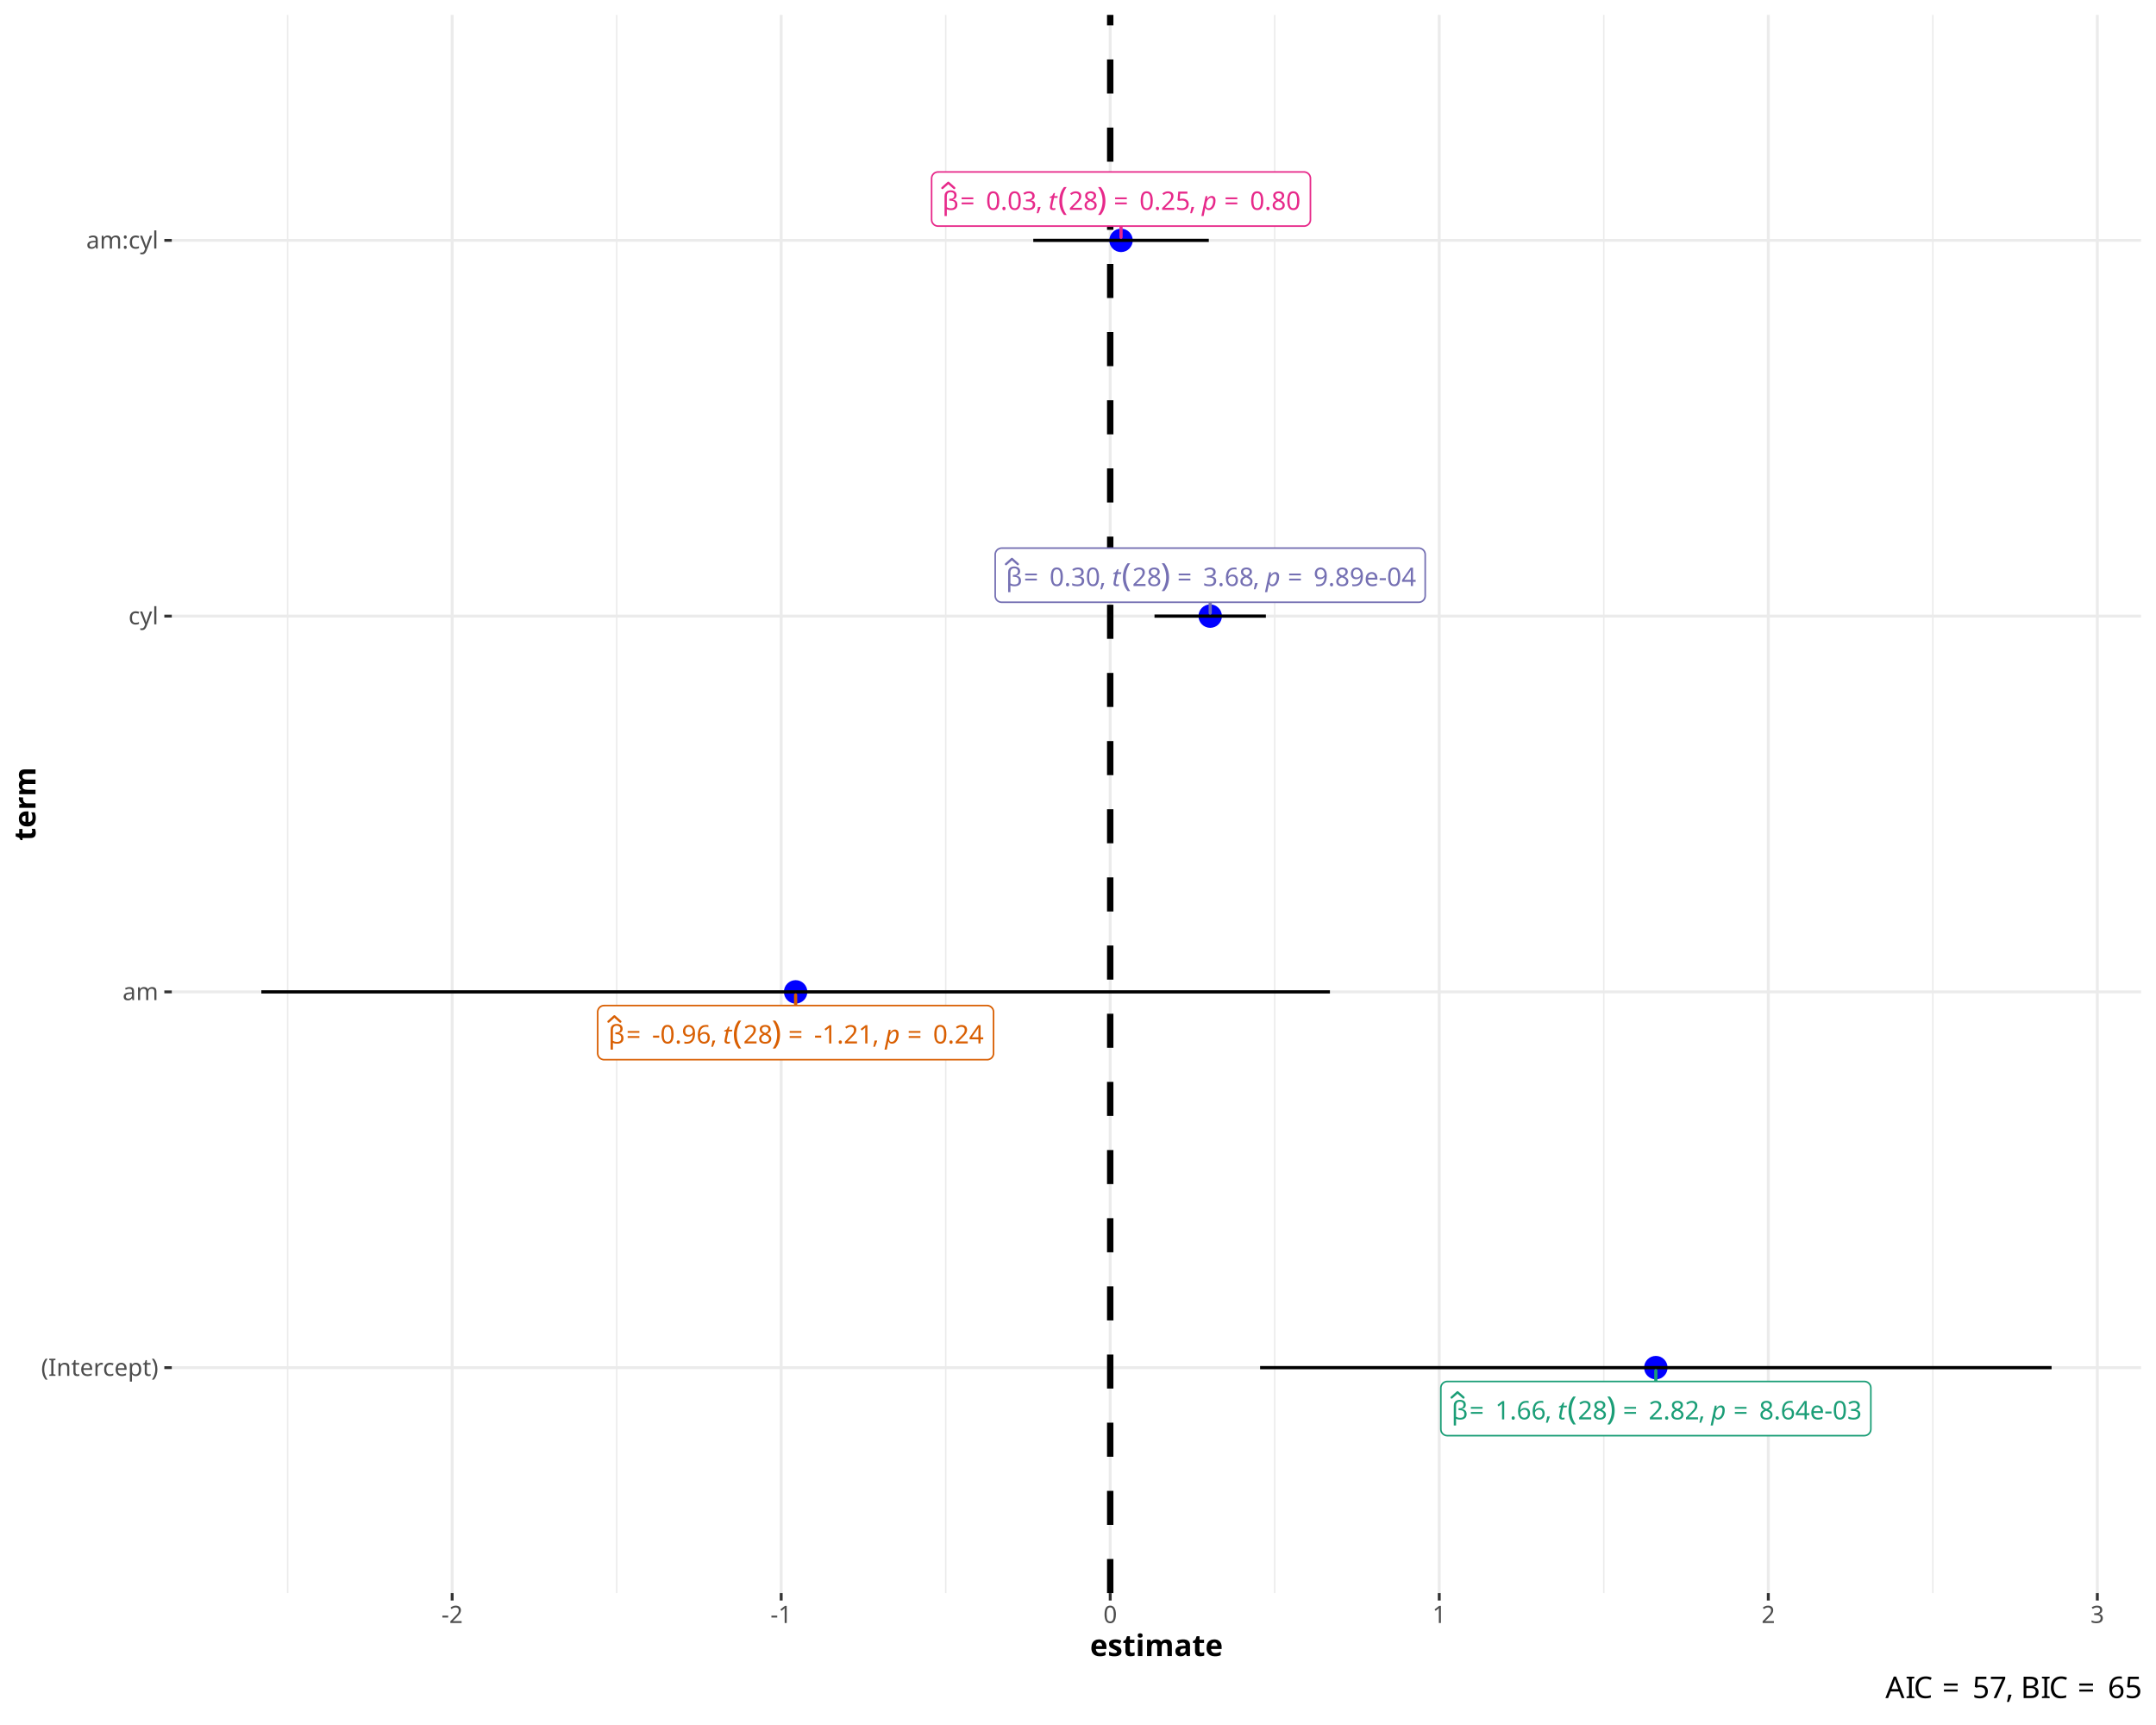
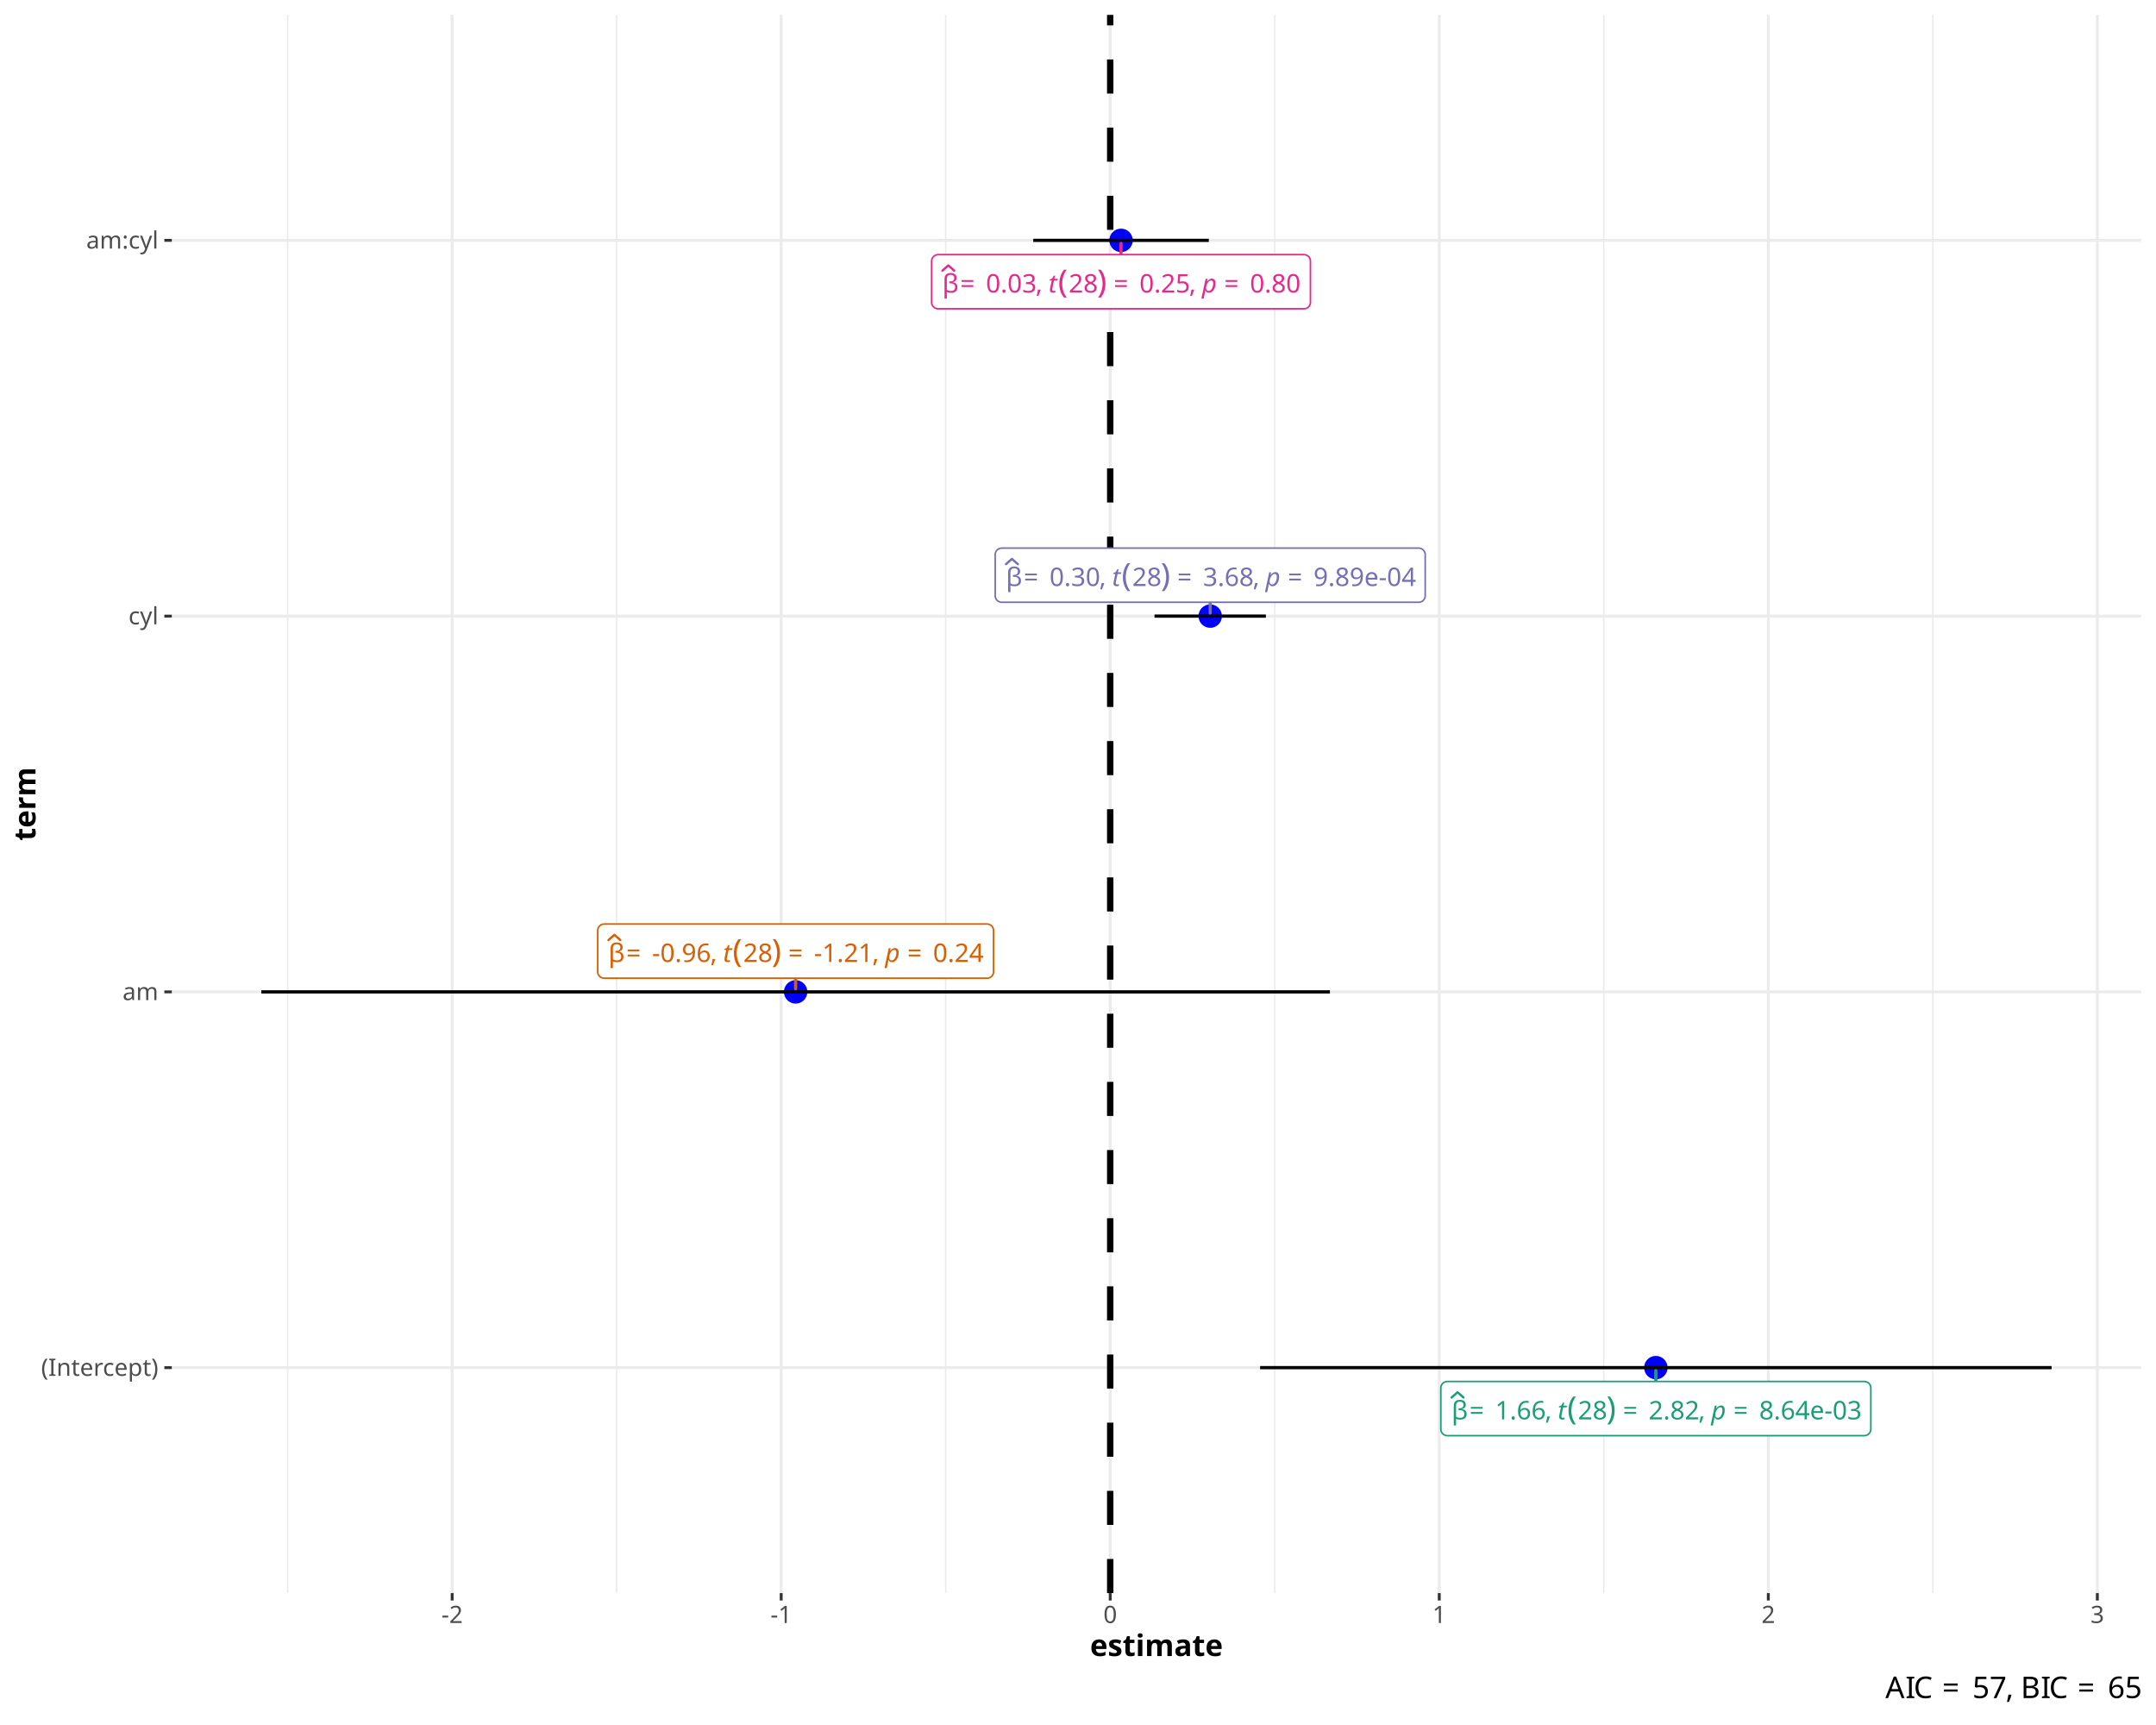
<svg xmlns="http://www.w3.org/2000/svg" class="svglite" data-engine-version="2.0" width="720.00pt" height="576.00pt" viewBox="0 0 720.00 576.00">
  <defs>
    <style type="text/css">
    .svglite line, .svglite polyline, .svglite polygon, .svglite path, .svglite rect, .svglite circle {
      fill: none;
      stroke: #000000;
      stroke-linecap: round;
      stroke-linejoin: round;
      stroke-miterlimit: 10.00;
    }
  </style>
  </defs>
  <rect width="100%" height="100%" style="stroke: none; fill: #FFFFFF;" />
  <defs>
    <clipPath id="cpMC4wMHw3MjAuMDB8MC4wMHw1NzYuMDA=">
      <rect x="0.00" y="0.00" width="720.00" height="576.00" />
    </clipPath>
  </defs>
  <g clip-path="url(#cpMC4wMHw3MjAuMDB8MC4wMHw1NzYuMDA=)">
    <rect x="0.00" y="0.00" width="720.00" height="576.00" style="stroke-width: 0.97; stroke: #FFFFFF; fill: #FFFFFF;" />
  </g>
  <defs>
    <clipPath id="cpNTcuMzd8NzE1LjAyfDQuOTh8NTMxLjk1">
      <rect x="57.37" y="4.98" width="657.64" height="526.97" />
    </clipPath>
  </defs>
  <g clip-path="url(#cpNTcuMzd8NzE1LjAyfDQuOTh8NTMxLjk1)">
    <rect x="57.37" y="4.98" width="657.64" height="526.97" style="stroke-width: 0.97; stroke: none; fill: #FFFFFF;" />
    <polyline points="96.06,531.95 96.06,4.98 " style="stroke-width: 0.48; stroke: #EBEBEB; stroke-linecap: butt;" />
    <polyline points="205.94,531.95 205.94,4.98 " style="stroke-width: 0.48; stroke: #EBEBEB; stroke-linecap: butt;" />
    <polyline points="315.82,531.95 315.82,4.98 " style="stroke-width: 0.48; stroke: #EBEBEB; stroke-linecap: butt;" />
    <polyline points="425.70,531.95 425.70,4.98 " style="stroke-width: 0.48; stroke: #EBEBEB; stroke-linecap: butt;" />
    <polyline points="535.59,531.95 535.59,4.98 " style="stroke-width: 0.48; stroke: #EBEBEB; stroke-linecap: butt;" />
    <polyline points="645.47,531.95 645.47,4.98 " style="stroke-width: 0.48; stroke: #EBEBEB; stroke-linecap: butt;" />
    <polyline points="57.37,456.67 715.02,456.67 " style="stroke-width: 0.97; stroke: #EBEBEB; stroke-linecap: butt;" />
    <polyline points="57.37,331.20 715.02,331.20 " style="stroke-width: 0.97; stroke: #EBEBEB; stroke-linecap: butt;" />
    <polyline points="57.37,205.73 715.02,205.73 " style="stroke-width: 0.97; stroke: #EBEBEB; stroke-linecap: butt;" />
    <polyline points="57.37,80.26 715.02,80.26 " style="stroke-width: 0.97; stroke: #EBEBEB; stroke-linecap: butt;" />
    <polyline points="151.00,531.95 151.00,4.98 " style="stroke-width: 0.97; stroke: #EBEBEB; stroke-linecap: butt;" />
    <polyline points="260.88,531.95 260.88,4.98 " style="stroke-width: 0.97; stroke: #EBEBEB; stroke-linecap: butt;" />
    <polyline points="370.76,531.95 370.76,4.98 " style="stroke-width: 0.97; stroke: #EBEBEB; stroke-linecap: butt;" />
    <polyline points="480.64,531.95 480.64,4.98 " style="stroke-width: 0.97; stroke: #EBEBEB; stroke-linecap: butt;" />
    <polyline points="590.53,531.95 590.53,4.98 " style="stroke-width: 0.97; stroke: #EBEBEB; stroke-linecap: butt;" />
    <polyline points="700.41,531.95 700.41,4.98 " style="stroke-width: 0.97; stroke: #EBEBEB; stroke-linecap: butt;" />
    <circle cx="552.97" cy="456.67" r="3.56" style="stroke-width: 0.71; stroke: #0000FF; fill: #0000FF;" />
    <circle cx="265.70" cy="331.20" r="3.56" style="stroke-width: 0.71; stroke: #0000FF; fill: #0000FF;" />
    <circle cx="404.15" cy="205.73" r="3.56" style="stroke-width: 0.71; stroke: #0000FF; fill: #0000FF;" />
    <circle cx="374.37" cy="80.26" r="3.56" style="stroke-width: 0.71; stroke: #0000FF; fill: #0000FF;" />
    <polyline points="685.13,456.67 685.13,456.67 " style="stroke-width: 1.07; stroke-linecap: butt;" />
    <polyline points="685.13,456.67 420.81,456.67 " style="stroke-width: 1.07; stroke-linecap: butt;" />
    <polyline points="420.81,456.67 420.81,456.67 " style="stroke-width: 1.07; stroke-linecap: butt;" />
    <polyline points="444.13,331.20 444.13,331.20 " style="stroke-width: 1.07; stroke-linecap: butt;" />
    <polyline points="444.13,331.20 87.27,331.20 " style="stroke-width: 1.07; stroke-linecap: butt;" />
    <polyline points="87.27,331.20 87.27,331.20 " style="stroke-width: 1.07; stroke-linecap: butt;" />
    <polyline points="422.74,205.73 422.74,205.73 " style="stroke-width: 1.07; stroke-linecap: butt;" />
    <polyline points="422.74,205.73 385.55,205.73 " style="stroke-width: 1.07; stroke-linecap: butt;" />
    <polyline points="385.55,205.73 385.55,205.73 " style="stroke-width: 1.07; stroke-linecap: butt;" />
    <polyline points="403.68,80.26 403.68,80.26 " style="stroke-width: 1.07; stroke-linecap: butt;" />
    <polyline points="403.68,80.26 345.06,80.26 " style="stroke-width: 1.07; stroke-linecap: butt;" />
    <polyline points="345.06,80.26 345.06,80.26 " style="stroke-width: 1.07; stroke-linecap: butt;" />
    <line x1="370.76" y1="531.95" x2="370.76" y2="4.98" style="stroke-width: 2.13; stroke-dasharray: 11.38,11.38; stroke-linecap: butt;" />
    <line x1="552.97" y1="461.29" x2="552.97" y2="457.70" style="stroke-width: 1.07; stroke: #1B9E77;" />
-     <line x1="265.70" y1="335.76" x2="265.70" y2="332.23" style="stroke-width: 1.07; stroke: #D95F02;" />
+     <line x1="265.70" y1="326.63" x2="265.70" y2="330.16" style="stroke-width: 1.07; stroke: #D95F02;" />
    <line x1="404.15" y1="201.10" x2="404.15" y2="204.69" style="stroke-width: 1.07; stroke: #7570B3;" />
-     <line x1="374.37" y1="75.50" x2="374.37" y2="79.23" style="stroke-width: 1.07; stroke: #E7298A;" />
-     <polygon points="483.33,479.38 622.61,479.38 622.52,479.38 622.87,479.36 623.21,479.29 623.53,479.17 623.83,479.00 624.10,478.78 624.33,478.52 624.52,478.22 624.66,477.90 624.74,477.57 624.77,477.22 624.77,477.22 624.77,463.45 624.77,463.45 624.74,463.11 624.66,462.77 624.52,462.45 624.33,462.15 624.10,461.89 623.83,461.67 623.53,461.50 623.21,461.38 622.87,461.31 622.61,461.29 483.33,461.29 483.59,461.31 483.24,461.29 482.90,461.34 482.56,461.43 482.25,461.58 481.96,461.78 481.71,462.02 481.50,462.30 481.34,462.61 481.23,462.93 481.18,463.28 481.17,463.45 481.17,477.22 481.18,477.04 481.18,477.39 481.23,477.74 481.34,478.07 481.50,478.37 481.71,478.65 481.96,478.89 482.25,479.09 482.56,479.24 482.90,479.34 483.24,479.38 " style="stroke-width: 0.53; stroke: #1B9E77; fill: #FFFFFF;" />
+     <line x1="374.37" y1="85.02" x2="374.37" y2="81.30" style="stroke-width: 1.07; stroke: #E7298A;" />
+     <polygon points="483.33,479.38 622.61,479.38 622.52,479.38 622.87,479.36 623.21,479.29 623.53,479.17 623.83,479.00 624.10,478.78 624.33,478.52 624.52,478.22 624.66,477.90 624.74,477.57 624.77,477.22 624.77,477.22 624.77,463.45 624.77,463.45 624.74,463.11 624.66,462.77 624.52,462.45 624.33,462.15 624.10,461.89 623.83,461.67 623.53,461.50 623.21,461.38 622.87,461.31 622.61,461.29 483.33,461.29 483.59,461.31 483.24,461.29 482.90,461.34 482.56,461.43 482.25,461.58 481.96,461.78 481.71,462.02 481.50,462.30 481.34,462.60 481.23,462.93 481.18,463.28 481.17,463.45 481.17,477.22 481.18,477.04 481.18,477.39 481.23,477.74 481.34,478.07 481.50,478.37 481.71,478.65 481.96,478.89 482.25,479.09 482.56,479.24 482.90,479.33 483.24,479.38 " style="stroke-width: 0.53; stroke: #1B9E77; fill: #FFFFFF;" />
    <text x="484.77" y="473.95" style="font-size: 8.54px; fill: #1B9E77; font-family: sans;" textLength="3.96px" lengthAdjust="spacingAndGlyphs">β</text>
    <polyline points="484.77,466.65 486.75,464.89 488.73,466.65 " style="stroke-width: 0.75; stroke: #1B9E77;" />
    <text x="490.71" y="473.95" style="font-size: 8.54px; fill: #1B9E77; font-family: sans;" textLength="6.63px" lengthAdjust="spacingAndGlyphs">=</text>
    <text x="499.31" y="473.95" style="font-size: 8.54px; fill: #1B9E77; font-family: sans;" textLength="16.61px" lengthAdjust="spacingAndGlyphs">1.66</text>
    <text x="515.92" y="473.95" style="font-size: 8.54px; fill: #1B9E77; font-family: sans;" textLength="2.14px" lengthAdjust="spacingAndGlyphs">,</text>
    <text x="518.06" y="473.95" style="font-size: 8.54px; fill: #1B9E77; font-family: sans;" textLength="2.14px" lengthAdjust="spacingAndGlyphs"> </text>
    <text x="520.19" y="473.95" style="font-size: 8.54px; font-style: italic; fill: #1B9E77; font-family: sans;" textLength="2.37px" lengthAdjust="spacingAndGlyphs">t</text>
    <text x="523.39" y="473.95" style="font-size: 10.67px; fill: #1B9E77; font-family: sans;" textLength="3.55px" lengthAdjust="spacingAndGlyphs">(</text>
    <text x="526.95" y="473.95" style="font-size: 8.54px; fill: #1B9E77; font-family: sans;" textLength="9.50px" lengthAdjust="spacingAndGlyphs">28</text>
    <text x="536.44" y="473.95" style="font-size: 10.67px; fill: #1B9E77; font-family: sans;" textLength="3.55px" lengthAdjust="spacingAndGlyphs">)</text>
    <text x="541.96" y="473.95" style="font-size: 8.54px; fill: #1B9E77; font-family: sans;" textLength="6.63px" lengthAdjust="spacingAndGlyphs">=</text>
    <text x="550.57" y="473.95" style="font-size: 8.54px; fill: #1B9E77; font-family: sans;" textLength="16.61px" lengthAdjust="spacingAndGlyphs">2.82</text>
    <text x="567.18" y="473.95" style="font-size: 8.54px; fill: #1B9E77; font-family: sans;" textLength="2.14px" lengthAdjust="spacingAndGlyphs">,</text>
    <text x="569.32" y="473.95" style="font-size: 8.54px; fill: #1B9E77; font-family: sans;" textLength="2.14px" lengthAdjust="spacingAndGlyphs"> </text>
    <text x="571.45" y="473.95" style="font-size: 8.54px; font-style: italic; fill: #1B9E77; font-family: sans;" textLength="4.75px" lengthAdjust="spacingAndGlyphs">p</text>
    <text x="578.87" y="473.95" style="font-size: 8.54px; fill: #1B9E77; font-family: sans;" textLength="6.63px" lengthAdjust="spacingAndGlyphs">=</text>
    <text x="587.47" y="473.95" style="font-size: 8.54px; fill: #1B9E77; font-family: sans;" textLength="33.70px" lengthAdjust="spacingAndGlyphs">8.64e-03</text>
-     <polygon points="201.76,353.85 329.63,353.85 329.55,353.85 329.90,353.84 330.24,353.77 330.56,353.64 330.86,353.47 331.13,353.25 331.36,352.99 331.55,352.70 331.68,352.38 331.77,352.04 331.79,351.69 331.79,351.69 331.79,337.92 331.79,337.92 331.77,337.58 331.68,337.24 331.55,336.92 331.36,336.63 331.13,336.37 330.86,336.15 330.56,335.97 330.24,335.85 329.90,335.78 329.63,335.76 201.76,335.76 202.02,335.78 201.67,335.77 201.33,335.81 200.99,335.90 200.68,336.05 200.39,336.25 200.14,336.49 199.93,336.77 199.77,337.08 199.66,337.41 199.60,337.75 199.60,337.92 199.60,351.69 199.60,351.52 199.60,351.87 199.66,352.21 199.77,352.54 199.93,352.85 200.14,353.12 200.39,353.36 200.68,353.56 200.99,353.71 201.33,353.81 201.67,353.85 " style="stroke-width: 0.53; stroke: #D95F02; fill: #FFFFFF;" />
-     <text x="203.20" y="348.43" style="font-size: 8.54px; fill: #D95F02; font-family: sans;" textLength="3.96px" lengthAdjust="spacingAndGlyphs">β</text>
-     <polyline points="203.20,341.13 205.18,339.36 207.16,341.13 " style="stroke-width: 0.75; stroke: #D95F02;" />
-     <text x="209.13" y="348.43" style="font-size: 8.54px; fill: #D95F02; font-family: sans;" textLength="6.63px" lengthAdjust="spacingAndGlyphs">=</text>
-     <text x="217.74" y="348.43" style="font-size: 8.54px; fill: #D95F02; font-family: sans;" textLength="19.46px" lengthAdjust="spacingAndGlyphs">-0.96</text>
-     <text x="237.19" y="348.43" style="font-size: 8.54px; fill: #D95F02; font-family: sans;" textLength="2.14px" lengthAdjust="spacingAndGlyphs">,</text>
-     <text x="239.33" y="348.43" style="font-size: 8.54px; fill: #D95F02; font-family: sans;" textLength="2.14px" lengthAdjust="spacingAndGlyphs"> </text>
-     <text x="241.46" y="348.43" style="font-size: 8.54px; font-style: italic; fill: #D95F02; font-family: sans;" textLength="2.37px" lengthAdjust="spacingAndGlyphs">t</text>
-     <text x="244.66" y="348.43" style="font-size: 10.67px; fill: #D95F02; font-family: sans;" textLength="3.55px" lengthAdjust="spacingAndGlyphs">(</text>
-     <text x="248.22" y="348.43" style="font-size: 8.54px; fill: #D95F02; font-family: sans;" textLength="9.50px" lengthAdjust="spacingAndGlyphs">28</text>
-     <text x="257.71" y="348.43" style="font-size: 10.67px; fill: #D95F02; font-family: sans;" textLength="3.55px" lengthAdjust="spacingAndGlyphs">)</text>
-     <text x="263.23" y="348.43" style="font-size: 8.54px; fill: #D95F02; font-family: sans;" textLength="6.63px" lengthAdjust="spacingAndGlyphs">=</text>
-     <text x="271.84" y="348.43" style="font-size: 8.54px; fill: #D95F02; font-family: sans;" textLength="19.46px" lengthAdjust="spacingAndGlyphs">-1.21</text>
-     <text x="291.29" y="348.43" style="font-size: 8.54px; fill: #D95F02; font-family: sans;" textLength="2.14px" lengthAdjust="spacingAndGlyphs">,</text>
-     <text x="293.43" y="348.43" style="font-size: 8.54px; fill: #D95F02; font-family: sans;" textLength="2.14px" lengthAdjust="spacingAndGlyphs"> </text>
-     <text x="295.57" y="348.43" style="font-size: 8.54px; font-style: italic; fill: #D95F02; font-family: sans;" textLength="4.75px" lengthAdjust="spacingAndGlyphs">p</text>
-     <text x="302.98" y="348.43" style="font-size: 8.54px; fill: #D95F02; font-family: sans;" textLength="6.63px" lengthAdjust="spacingAndGlyphs">=</text>
-     <text x="311.58" y="348.43" style="font-size: 8.54px; fill: #D95F02; font-family: sans;" textLength="16.61px" lengthAdjust="spacingAndGlyphs">0.24</text>
+     <polygon points="201.76,326.63 329.63,326.63 329.55,326.63 329.90,326.62 330.24,326.55 330.56,326.42 330.86,326.25 331.13,326.03 331.36,325.77 331.55,325.48 331.68,325.16 331.77,324.82 331.79,324.47 331.79,324.47 331.79,310.70 331.79,310.70 331.77,310.36 331.68,310.02 331.55,309.70 331.36,309.41 331.13,309.15 330.86,308.93 330.56,308.75 330.24,308.63 329.90,308.56 329.63,308.54 201.76,308.54 202.02,308.56 201.67,308.55 201.33,308.59 200.99,308.69 200.68,308.83 200.39,309.03 200.14,309.27 199.93,309.55 199.77,309.86 199.66,310.19 199.60,310.53 199.60,310.70 199.60,324.47 199.60,324.30 199.60,324.65 199.66,324.99 199.77,325.32 199.93,325.63 200.14,325.90 200.39,326.14 200.68,326.34 200.99,326.49 201.33,326.59 201.67,326.63 " style="stroke-width: 0.53; stroke: #D95F02; fill: #FFFFFF;" />
+     <text x="203.20" y="321.21" style="font-size: 8.54px; fill: #D95F02; font-family: sans;" textLength="3.96px" lengthAdjust="spacingAndGlyphs">β</text>
+     <polyline points="203.20,313.91 205.18,312.14 207.16,313.91 " style="stroke-width: 0.75; stroke: #D95F02;" />
+     <text x="209.13" y="321.21" style="font-size: 8.54px; fill: #D95F02; font-family: sans;" textLength="6.63px" lengthAdjust="spacingAndGlyphs">=</text>
+     <text x="217.74" y="321.21" style="font-size: 8.54px; fill: #D95F02; font-family: sans;" textLength="19.46px" lengthAdjust="spacingAndGlyphs">-0.96</text>
+     <text x="237.19" y="321.21" style="font-size: 8.54px; fill: #D95F02; font-family: sans;" textLength="2.14px" lengthAdjust="spacingAndGlyphs">,</text>
+     <text x="239.33" y="321.21" style="font-size: 8.54px; fill: #D95F02; font-family: sans;" textLength="2.14px" lengthAdjust="spacingAndGlyphs"> </text>
+     <text x="241.46" y="321.21" style="font-size: 8.54px; font-style: italic; fill: #D95F02; font-family: sans;" textLength="2.37px" lengthAdjust="spacingAndGlyphs">t</text>
+     <text x="244.66" y="321.21" style="font-size: 10.67px; fill: #D95F02; font-family: sans;" textLength="3.55px" lengthAdjust="spacingAndGlyphs">(</text>
+     <text x="248.22" y="321.21" style="font-size: 8.54px; fill: #D95F02; font-family: sans;" textLength="9.50px" lengthAdjust="spacingAndGlyphs">28</text>
+     <text x="257.71" y="321.21" style="font-size: 10.67px; fill: #D95F02; font-family: sans;" textLength="3.55px" lengthAdjust="spacingAndGlyphs">)</text>
+     <text x="263.23" y="321.21" style="font-size: 8.54px; fill: #D95F02; font-family: sans;" textLength="6.63px" lengthAdjust="spacingAndGlyphs">=</text>
+     <text x="271.84" y="321.21" style="font-size: 8.54px; fill: #D95F02; font-family: sans;" textLength="19.46px" lengthAdjust="spacingAndGlyphs">-1.21</text>
+     <text x="291.29" y="321.21" style="font-size: 8.54px; fill: #D95F02; font-family: sans;" textLength="2.14px" lengthAdjust="spacingAndGlyphs">,</text>
+     <text x="293.43" y="321.21" style="font-size: 8.54px; fill: #D95F02; font-family: sans;" textLength="2.14px" lengthAdjust="spacingAndGlyphs"> </text>
+     <text x="295.57" y="321.21" style="font-size: 8.54px; font-style: italic; fill: #D95F02; font-family: sans;" textLength="4.75px" lengthAdjust="spacingAndGlyphs">p</text>
+     <text x="302.98" y="321.21" style="font-size: 8.54px; fill: #D95F02; font-family: sans;" textLength="6.63px" lengthAdjust="spacingAndGlyphs">=</text>
+     <text x="311.58" y="321.21" style="font-size: 8.54px; fill: #D95F02; font-family: sans;" textLength="16.61px" lengthAdjust="spacingAndGlyphs">0.24</text>
    <polygon points="334.51,201.10 473.79,201.10 473.70,201.10 474.05,201.09 474.39,201.02 474.71,200.90 475.01,200.72 475.28,200.50 475.51,200.24 475.70,199.95 475.83,199.63 475.92,199.29 475.95,198.94 475.95,198.94 475.95,185.18 475.95,185.18 475.92,184.83 475.83,184.49 475.70,184.17 475.51,183.88 475.28,183.62 475.01,183.40 474.71,183.23 474.39,183.10 474.05,183.03 473.79,183.02 334.51,183.02 334.77,183.03 334.42,183.02 334.08,183.06 333.74,183.16 333.43,183.31 333.14,183.50 332.89,183.75 332.68,184.02 332.52,184.33 332.41,184.66 332.35,185.00 332.35,185.18 332.35,198.94 332.35,198.77 332.35,199.12 332.41,199.46 332.52,199.79 332.68,200.10 332.89,200.38 333.14,200.62 333.43,200.82 333.74,200.96 334.08,201.06 334.42,201.10 " style="stroke-width: 0.53; stroke: #7570B3; fill: #FFFFFF;" />
    <text x="335.95" y="195.68" style="font-size: 8.54px; fill: #7570B3; font-family: sans;" textLength="3.96px" lengthAdjust="spacingAndGlyphs">β</text>
    <polyline points="335.95,188.38 337.93,186.62 339.91,188.38 " style="stroke-width: 0.75; stroke: #7570B3;" />
    <text x="341.88" y="195.68" style="font-size: 8.54px; fill: #7570B3; font-family: sans;" textLength="6.63px" lengthAdjust="spacingAndGlyphs">=</text>
    <text x="350.49" y="195.68" style="font-size: 8.54px; fill: #7570B3; font-family: sans;" textLength="16.61px" lengthAdjust="spacingAndGlyphs">0.30</text>
    <text x="367.10" y="195.68" style="font-size: 8.54px; fill: #7570B3; font-family: sans;" textLength="2.14px" lengthAdjust="spacingAndGlyphs">,</text>
    <text x="369.24" y="195.68" style="font-size: 8.54px; fill: #7570B3; font-family: sans;" textLength="2.14px" lengthAdjust="spacingAndGlyphs"> </text>
    <text x="371.37" y="195.68" style="font-size: 8.54px; font-style: italic; fill: #7570B3; font-family: sans;" textLength="2.37px" lengthAdjust="spacingAndGlyphs">t</text>
    <text x="374.57" y="195.68" style="font-size: 10.67px; fill: #7570B3; font-family: sans;" textLength="3.55px" lengthAdjust="spacingAndGlyphs">(</text>
    <text x="378.12" y="195.68" style="font-size: 8.54px; fill: #7570B3; font-family: sans;" textLength="9.50px" lengthAdjust="spacingAndGlyphs">28</text>
    <text x="387.62" y="195.68" style="font-size: 10.67px; fill: #7570B3; font-family: sans;" textLength="3.55px" lengthAdjust="spacingAndGlyphs">)</text>
    <text x="393.14" y="195.68" style="font-size: 8.54px; fill: #7570B3; font-family: sans;" textLength="6.63px" lengthAdjust="spacingAndGlyphs">=</text>
    <text x="401.75" y="195.68" style="font-size: 8.54px; fill: #7570B3; font-family: sans;" textLength="16.61px" lengthAdjust="spacingAndGlyphs">3.68</text>
    <text x="418.36" y="195.68" style="font-size: 8.54px; fill: #7570B3; font-family: sans;" textLength="2.14px" lengthAdjust="spacingAndGlyphs">,</text>
    <text x="420.49" y="195.68" style="font-size: 8.54px; fill: #7570B3; font-family: sans;" textLength="2.14px" lengthAdjust="spacingAndGlyphs"> </text>
    <text x="422.63" y="195.68" style="font-size: 8.54px; font-style: italic; fill: #7570B3; font-family: sans;" textLength="4.75px" lengthAdjust="spacingAndGlyphs">p</text>
    <text x="430.04" y="195.68" style="font-size: 8.54px; fill: #7570B3; font-family: sans;" textLength="6.63px" lengthAdjust="spacingAndGlyphs">=</text>
    <text x="438.65" y="195.68" style="font-size: 8.54px; fill: #7570B3; font-family: sans;" textLength="33.70px" lengthAdjust="spacingAndGlyphs">9.89e-04</text>
-     <polygon points="313.27,75.50 435.46,75.50 435.38,75.50 435.72,75.49 436.07,75.42 436.39,75.29 436.69,75.12 436.96,74.90 437.19,74.64 437.38,74.35 437.51,74.03 437.60,73.69 437.62,73.34 437.62,73.34 437.62,59.58 437.62,59.58 437.60,59.23 437.51,58.89 437.38,58.57 437.19,58.28 436.96,58.02 436.69,57.80 436.39,57.62 436.07,57.50 435.72,57.43 435.46,57.42 313.27,57.42 313.53,57.43 313.18,57.42 312.84,57.46 312.51,57.56 312.19,57.70 311.91,57.90 311.66,58.14 311.45,58.42 311.28,58.73 311.17,59.06 311.12,59.40 311.11,59.58 311.11,73.34 311.12,73.17 311.12,73.52 311.17,73.86 311.28,74.19 311.45,74.50 311.66,74.77 311.91,75.02 312.19,75.21 312.51,75.36 312.84,75.46 313.18,75.50 " style="stroke-width: 0.53; stroke: #E7298A; fill: #FFFFFF;" />
-     <text x="314.71" y="70.08" style="font-size: 8.54px; fill: #E7298A; font-family: sans;" textLength="3.96px" lengthAdjust="spacingAndGlyphs">β</text>
-     <polyline points="314.71,62.78 316.69,61.02 318.67,62.78 " style="stroke-width: 0.75; stroke: #E7298A;" />
-     <text x="320.65" y="70.08" style="font-size: 8.54px; fill: #E7298A; font-family: sans;" textLength="6.63px" lengthAdjust="spacingAndGlyphs">=</text>
-     <text x="329.25" y="70.08" style="font-size: 8.54px; fill: #E7298A; font-family: sans;" textLength="16.61px" lengthAdjust="spacingAndGlyphs">0.03</text>
-     <text x="345.86" y="70.08" style="font-size: 8.54px; fill: #E7298A; font-family: sans;" textLength="2.14px" lengthAdjust="spacingAndGlyphs">,</text>
-     <text x="348.00" y="70.08" style="font-size: 8.54px; fill: #E7298A; font-family: sans;" textLength="2.14px" lengthAdjust="spacingAndGlyphs"> </text>
-     <text x="350.14" y="70.08" style="font-size: 8.54px; font-style: italic; fill: #E7298A; font-family: sans;" textLength="2.37px" lengthAdjust="spacingAndGlyphs">t</text>
-     <text x="353.34" y="70.08" style="font-size: 10.67px; fill: #E7298A; font-family: sans;" textLength="3.55px" lengthAdjust="spacingAndGlyphs">(</text>
-     <text x="356.89" y="70.08" style="font-size: 8.54px; fill: #E7298A; font-family: sans;" textLength="9.50px" lengthAdjust="spacingAndGlyphs">28</text>
-     <text x="366.38" y="70.08" style="font-size: 10.67px; fill: #E7298A; font-family: sans;" textLength="3.55px" lengthAdjust="spacingAndGlyphs">)</text>
-     <text x="371.91" y="70.08" style="font-size: 8.54px; fill: #E7298A; font-family: sans;" textLength="6.63px" lengthAdjust="spacingAndGlyphs">=</text>
-     <text x="380.51" y="70.08" style="font-size: 8.54px; fill: #E7298A; font-family: sans;" textLength="16.61px" lengthAdjust="spacingAndGlyphs">0.25</text>
-     <text x="397.12" y="70.08" style="font-size: 8.54px; fill: #E7298A; font-family: sans;" textLength="2.14px" lengthAdjust="spacingAndGlyphs">,</text>
-     <text x="399.26" y="70.08" style="font-size: 8.54px; fill: #E7298A; font-family: sans;" textLength="2.14px" lengthAdjust="spacingAndGlyphs"> </text>
-     <text x="401.39" y="70.08" style="font-size: 8.54px; font-style: italic; fill: #E7298A; font-family: sans;" textLength="4.75px" lengthAdjust="spacingAndGlyphs">p</text>
-     <text x="408.81" y="70.08" style="font-size: 8.54px; fill: #E7298A; font-family: sans;" textLength="6.63px" lengthAdjust="spacingAndGlyphs">=</text>
-     <text x="417.41" y="70.08" style="font-size: 8.54px; fill: #E7298A; font-family: sans;" textLength="16.61px" lengthAdjust="spacingAndGlyphs">0.80</text>
+     <polygon points="313.27,103.11 435.46,103.11 435.38,103.11 435.72,103.09 436.07,103.02 436.39,102.90 436.69,102.73 436.96,102.51 437.19,102.25 437.38,101.95 437.51,101.63 437.60,101.30 437.62,100.95 437.62,100.95 437.62,87.18 437.62,87.18 437.60,86.84 437.51,86.50 437.38,86.18 437.19,85.88 436.96,85.62 436.69,85.40 436.39,85.23 436.07,85.11 435.72,85.04 435.46,85.02 313.27,85.02 313.53,85.04 313.18,85.02 312.84,85.07 312.51,85.16 312.19,85.31 311.91,85.51 311.66,85.75 311.45,86.03 311.28,86.34 311.17,86.66 311.12,87.01 311.11,87.18 311.11,100.95 311.12,100.77 311.12,101.12 311.17,101.47 311.28,101.80 311.45,102.10 311.66,102.38 311.91,102.62 312.19,102.82 312.51,102.97 312.84,103.07 313.18,103.11 " style="stroke-width: 0.53; stroke: #E7298A; fill: #FFFFFF;" />
+     <text x="314.71" y="97.68" style="font-size: 8.54px; fill: #E7298A; font-family: sans;" textLength="3.96px" lengthAdjust="spacingAndGlyphs">β</text>
+     <polyline points="314.71,90.38 316.69,88.62 318.67,90.38 " style="stroke-width: 0.75; stroke: #E7298A;" />
+     <text x="320.65" y="97.68" style="font-size: 8.54px; fill: #E7298A; font-family: sans;" textLength="6.63px" lengthAdjust="spacingAndGlyphs">=</text>
+     <text x="329.25" y="97.68" style="font-size: 8.54px; fill: #E7298A; font-family: sans;" textLength="16.61px" lengthAdjust="spacingAndGlyphs">0.03</text>
+     <text x="345.86" y="97.68" style="font-size: 8.54px; fill: #E7298A; font-family: sans;" textLength="2.14px" lengthAdjust="spacingAndGlyphs">,</text>
+     <text x="348.00" y="97.68" style="font-size: 8.54px; fill: #E7298A; font-family: sans;" textLength="2.14px" lengthAdjust="spacingAndGlyphs"> </text>
+     <text x="350.14" y="97.68" style="font-size: 8.54px; font-style: italic; fill: #E7298A; font-family: sans;" textLength="2.37px" lengthAdjust="spacingAndGlyphs">t</text>
+     <text x="353.34" y="97.68" style="font-size: 10.67px; fill: #E7298A; font-family: sans;" textLength="3.55px" lengthAdjust="spacingAndGlyphs">(</text>
+     <text x="356.89" y="97.68" style="font-size: 8.54px; fill: #E7298A; font-family: sans;" textLength="9.50px" lengthAdjust="spacingAndGlyphs">28</text>
+     <text x="366.38" y="97.68" style="font-size: 10.67px; fill: #E7298A; font-family: sans;" textLength="3.55px" lengthAdjust="spacingAndGlyphs">)</text>
+     <text x="371.91" y="97.68" style="font-size: 8.54px; fill: #E7298A; font-family: sans;" textLength="6.63px" lengthAdjust="spacingAndGlyphs">=</text>
+     <text x="380.51" y="97.68" style="font-size: 8.54px; fill: #E7298A; font-family: sans;" textLength="16.61px" lengthAdjust="spacingAndGlyphs">0.25</text>
+     <text x="397.12" y="97.68" style="font-size: 8.54px; fill: #E7298A; font-family: sans;" textLength="2.14px" lengthAdjust="spacingAndGlyphs">,</text>
+     <text x="399.26" y="97.68" style="font-size: 8.54px; fill: #E7298A; font-family: sans;" textLength="2.14px" lengthAdjust="spacingAndGlyphs"> </text>
+     <text x="401.39" y="97.68" style="font-size: 8.54px; font-style: italic; fill: #E7298A; font-family: sans;" textLength="4.75px" lengthAdjust="spacingAndGlyphs">p</text>
+     <text x="408.81" y="97.68" style="font-size: 8.54px; fill: #E7298A; font-family: sans;" textLength="6.63px" lengthAdjust="spacingAndGlyphs">=</text>
+     <text x="417.41" y="97.68" style="font-size: 8.54px; fill: #E7298A; font-family: sans;" textLength="16.61px" lengthAdjust="spacingAndGlyphs">0.80</text>
  </g>
  <g clip-path="url(#cpMC4wMHw3MjAuMDB8MC4wMHw1NzYuMDA=)">
    <text x="52.89" y="459.42" text-anchor="end" style="font-size: 8.00px; fill: #4D4D4D; font-family: sans;" textLength="36.46px" lengthAdjust="spacingAndGlyphs">(Intercept)</text>
    <text x="52.89" y="333.95" text-anchor="end" style="font-size: 8.00px; fill: #4D4D4D; font-family: sans;" textLength="11.12px" lengthAdjust="spacingAndGlyphs">am</text>
    <text x="52.89" y="208.48" text-anchor="end" style="font-size: 8.00px; fill: #4D4D4D; font-family: sans;" textLength="9.78px" lengthAdjust="spacingAndGlyphs">cyl</text>
    <text x="52.89" y="83.01" text-anchor="end" style="font-size: 8.00px; fill: #4D4D4D; font-family: sans;" textLength="23.12px" lengthAdjust="spacingAndGlyphs">am:cyl</text>
    <polyline points="54.88,456.67 57.37,456.67 " style="stroke-width: 0.97; stroke: #333333; stroke-linecap: butt;" />
    <polyline points="54.88,331.20 57.37,331.20 " style="stroke-width: 0.97; stroke: #333333; stroke-linecap: butt;" />
    <polyline points="54.88,205.73 57.37,205.73 " style="stroke-width: 0.97; stroke: #333333; stroke-linecap: butt;" />
    <polyline points="54.88,80.26 57.37,80.26 " style="stroke-width: 0.97; stroke: #333333; stroke-linecap: butt;" />
    <polyline points="151.00,534.44 151.00,531.95 " style="stroke-width: 0.97; stroke: #333333; stroke-linecap: butt;" />
    <polyline points="260.88,534.44 260.88,531.95 " style="stroke-width: 0.97; stroke: #333333; stroke-linecap: butt;" />
    <polyline points="370.76,534.44 370.76,531.95 " style="stroke-width: 0.97; stroke: #333333; stroke-linecap: butt;" />
    <polyline points="480.64,534.44 480.64,531.95 " style="stroke-width: 0.97; stroke: #333333; stroke-linecap: butt;" />
    <polyline points="590.53,534.44 590.53,531.95 " style="stroke-width: 0.97; stroke: #333333; stroke-linecap: butt;" />
    <polyline points="700.41,534.44 700.41,531.95 " style="stroke-width: 0.97; stroke: #333333; stroke-linecap: butt;" />
    <text x="151.00" y="541.94" text-anchor="middle" style="font-size: 8.00px; fill: #4D4D4D; font-family: sans;" textLength="7.11px" lengthAdjust="spacingAndGlyphs">-2</text>
    <text x="260.88" y="541.94" text-anchor="middle" style="font-size: 8.00px; fill: #4D4D4D; font-family: sans;" textLength="7.11px" lengthAdjust="spacingAndGlyphs">-1</text>
    <text x="370.76" y="541.94" text-anchor="middle" style="font-size: 8.00px; fill: #4D4D4D; font-family: sans;" textLength="4.45px" lengthAdjust="spacingAndGlyphs">0</text>
    <text x="480.64" y="541.94" text-anchor="middle" style="font-size: 8.00px; fill: #4D4D4D; font-family: sans;" textLength="4.45px" lengthAdjust="spacingAndGlyphs">1</text>
    <text x="590.53" y="541.94" text-anchor="middle" style="font-size: 8.00px; fill: #4D4D4D; font-family: sans;" textLength="4.45px" lengthAdjust="spacingAndGlyphs">2</text>
    <text x="700.41" y="541.94" text-anchor="middle" style="font-size: 8.00px; fill: #4D4D4D; font-family: sans;" textLength="4.45px" lengthAdjust="spacingAndGlyphs">3</text>
    <text x="386.20" y="552.97" text-anchor="middle" style="font-size: 10.00px; font-weight: bold; font-family: sans;" textLength="37.80px" lengthAdjust="spacingAndGlyphs">estimate</text>
    <text transform="translate(11.86,268.46) rotate(-90)" text-anchor="middle" style="font-size: 10.00px; font-weight: bold; font-family: sans;" textLength="20.00px" lengthAdjust="spacingAndGlyphs">term</text>
    <text x="629.63" y="567.01" style="font-size: 10.00px; font-family: sans;" textLength="6.67px" lengthAdjust="spacingAndGlyphs">A</text>
    <text x="636.30" y="567.01" style="font-size: 10.00px; font-family: sans;" textLength="2.78px" lengthAdjust="spacingAndGlyphs">I</text>
    <text x="639.08" y="567.01" style="font-size: 10.00px; font-family: sans;" textLength="7.22px" lengthAdjust="spacingAndGlyphs">C</text>
    <text x="648.62" y="567.01" style="font-size: 10.00px; font-family: sans;" textLength="7.76px" lengthAdjust="spacingAndGlyphs">=</text>
    <text x="658.70" y="567.01" style="font-size: 10.00px; font-family: sans;" textLength="11.12px" lengthAdjust="spacingAndGlyphs">57</text>
    <text x="669.82" y="567.01" style="font-size: 10.00px; font-family: sans;" textLength="2.50px" lengthAdjust="spacingAndGlyphs">,</text>
    <text x="672.32" y="567.01" style="font-size: 10.00px; font-family: sans;" textLength="2.50px" lengthAdjust="spacingAndGlyphs"> </text>
    <text x="674.83" y="567.01" style="font-size: 10.00px; font-family: sans;" textLength="6.67px" lengthAdjust="spacingAndGlyphs">B</text>
    <text x="681.50" y="567.01" style="font-size: 10.00px; font-family: sans;" textLength="2.78px" lengthAdjust="spacingAndGlyphs">I</text>
    <text x="684.28" y="567.01" style="font-size: 10.00px; font-family: sans;" textLength="7.22px" lengthAdjust="spacingAndGlyphs">C</text>
    <text x="693.82" y="567.01" style="font-size: 10.00px; font-family: sans;" textLength="7.76px" lengthAdjust="spacingAndGlyphs">=</text>
    <text x="703.89" y="567.01" style="font-size: 10.00px; font-family: sans;" textLength="11.12px" lengthAdjust="spacingAndGlyphs">65</text>
  </g>
</svg>
